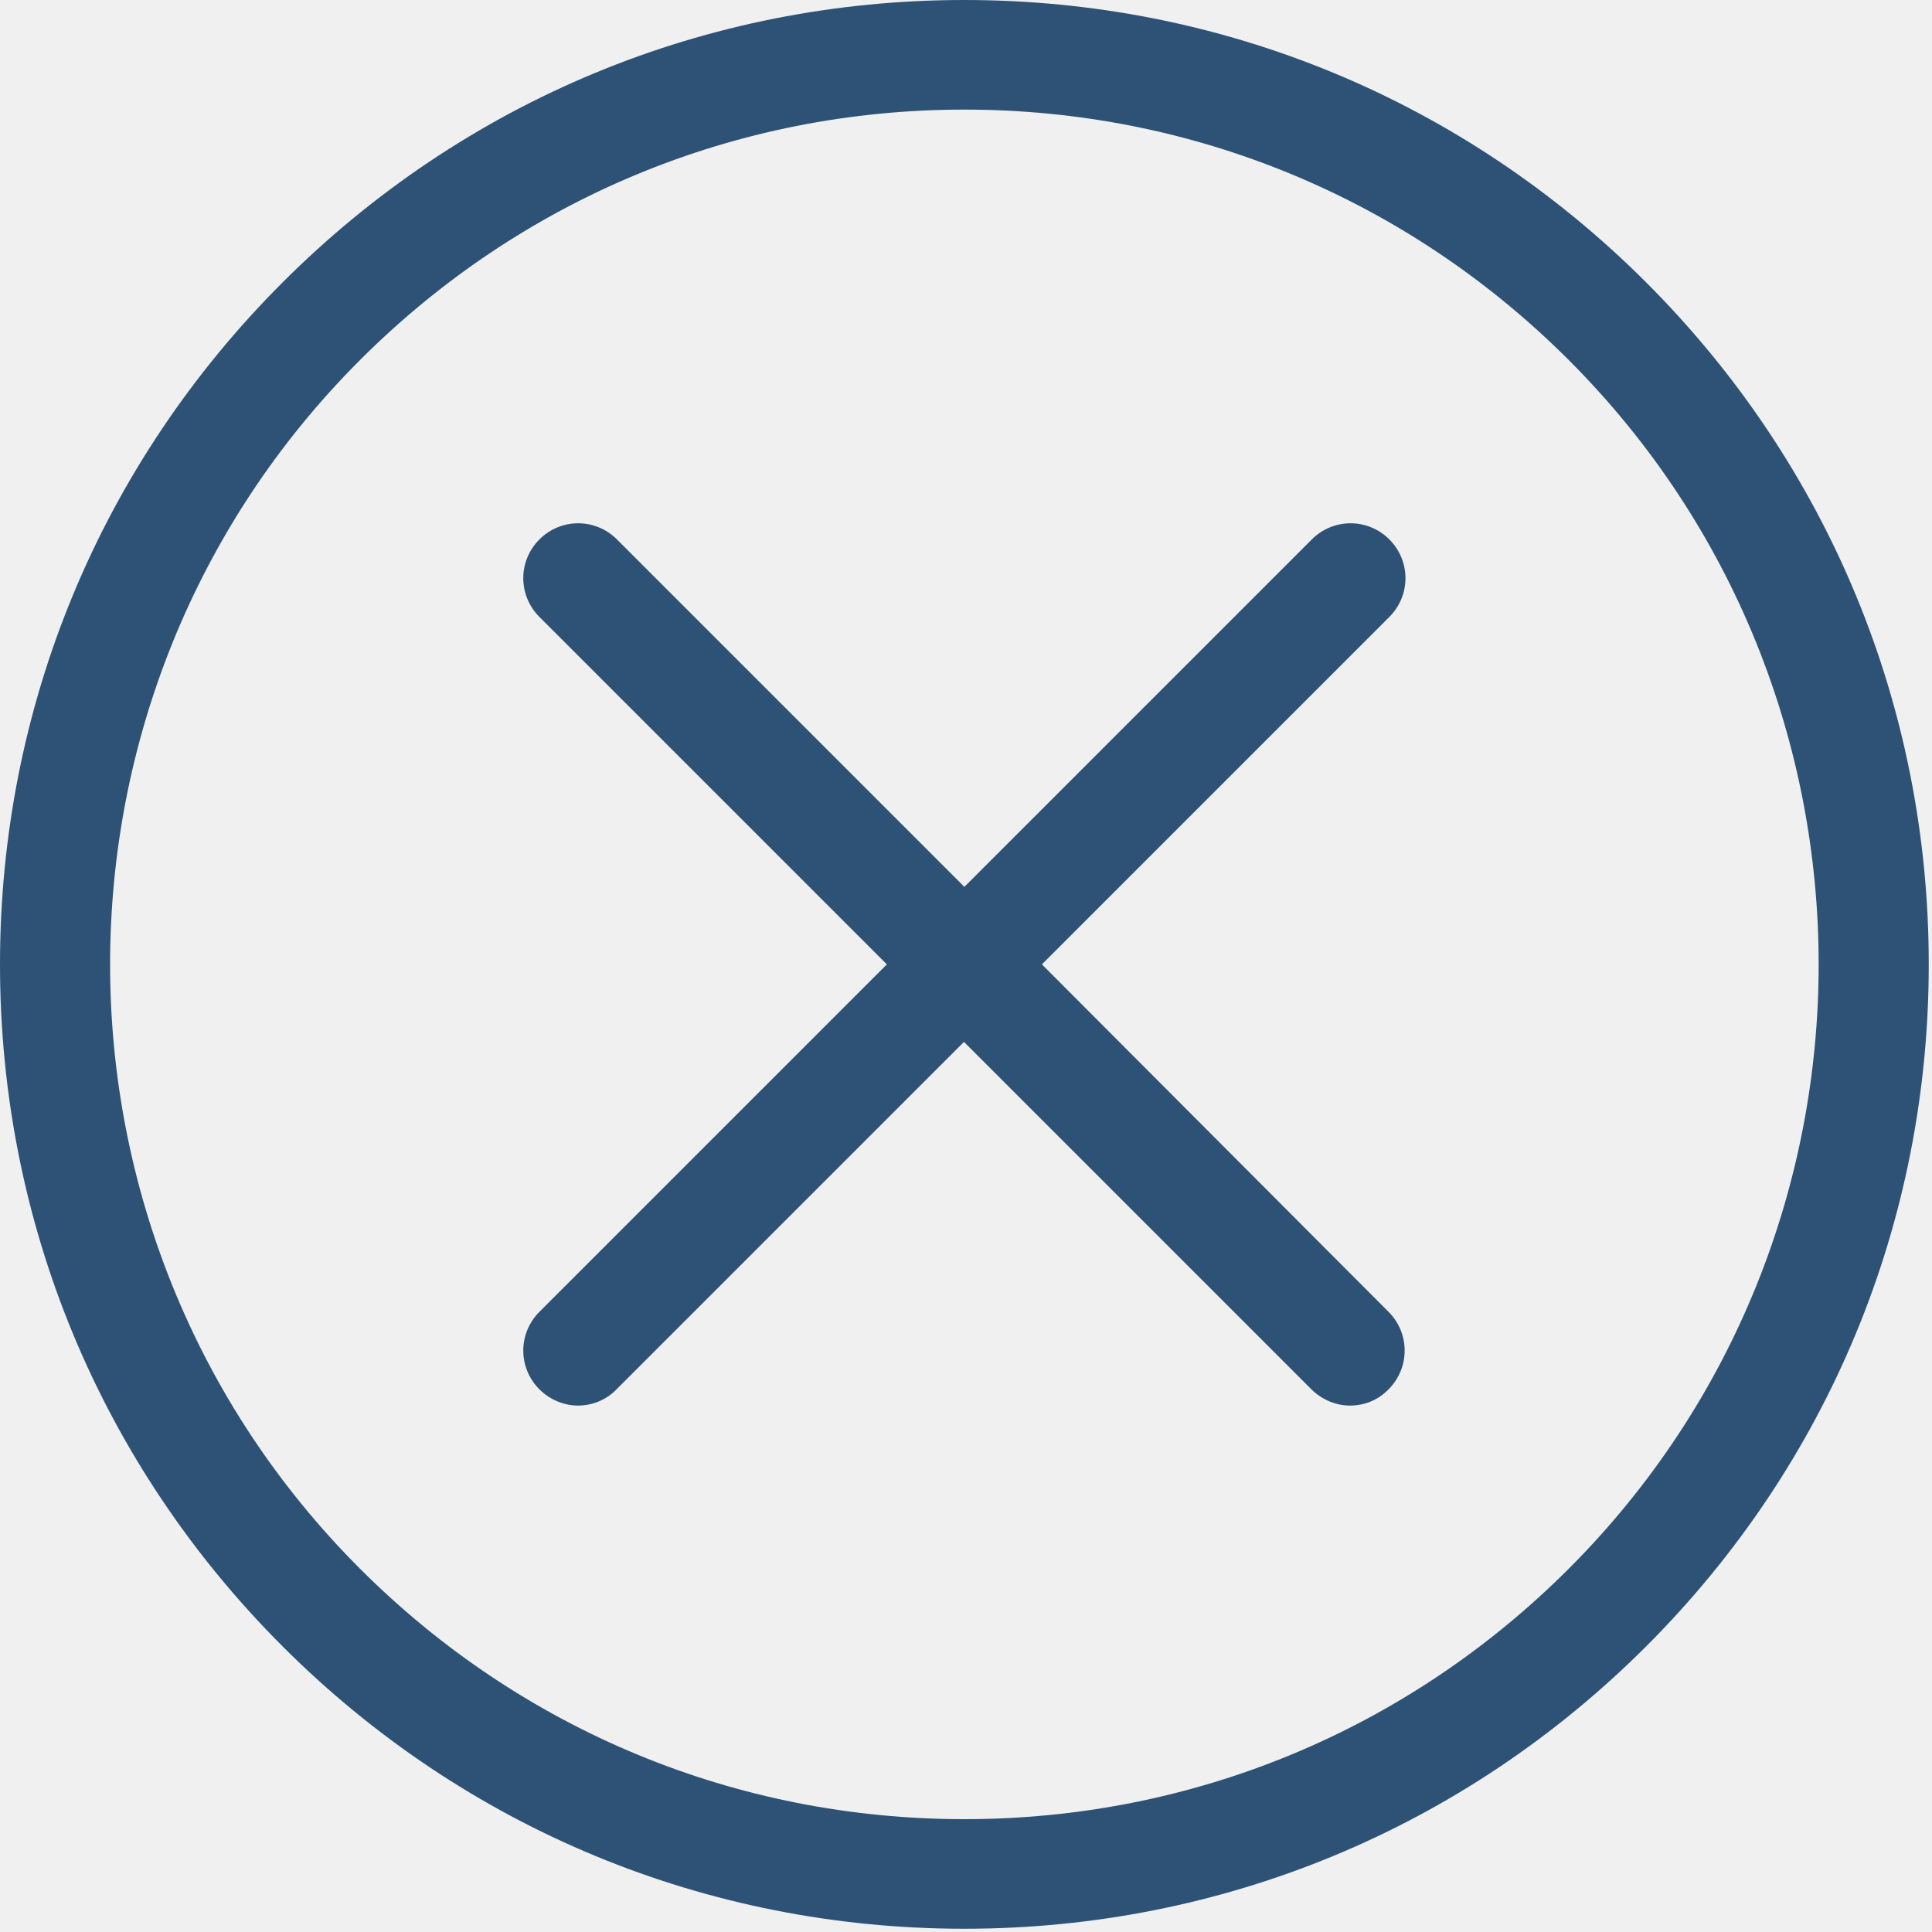
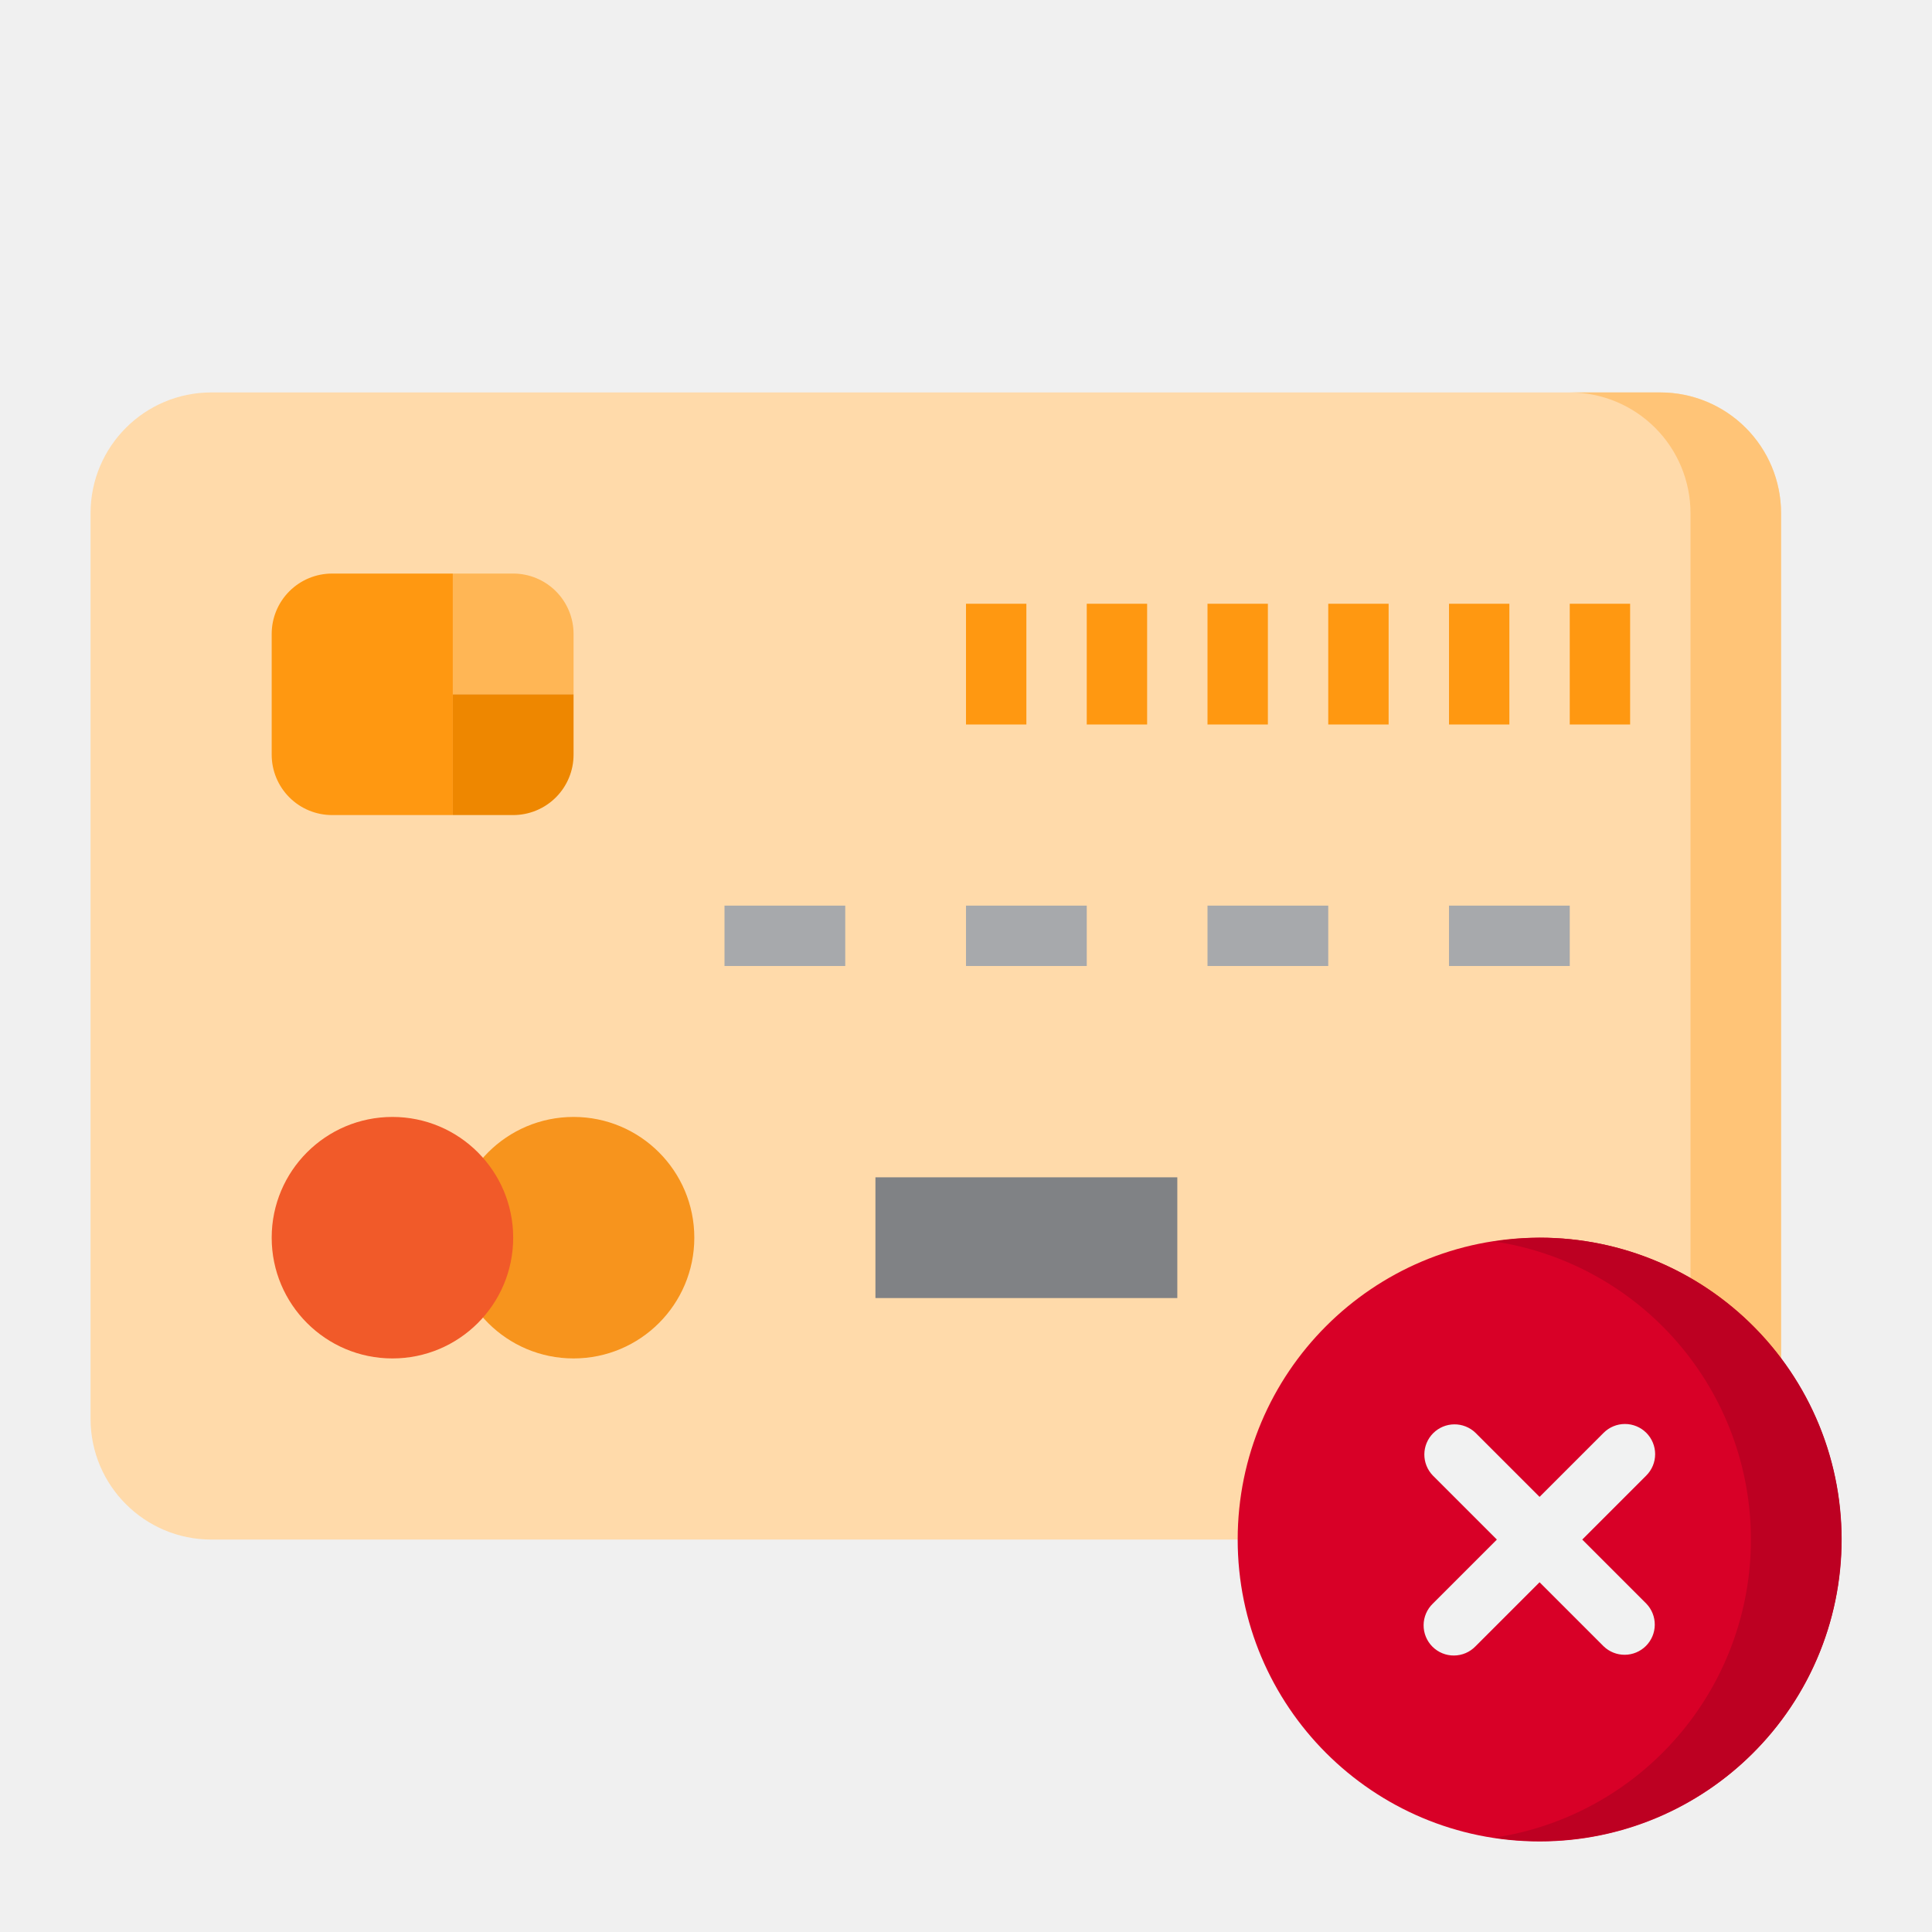
- <svg xmlns="http://www.w3.org/2000/svg" width="476" height="476" viewBox="0 0 476 476" fill="none">
-   <g clip-path="url(#clip0)">
-     <path d="M405.6 69.6C360.7 24.7 301.1 0 237.6 0C174.1 0 114.5 24.7 69.6 69.6C24.7 114.5 0 174.1 0 237.6C0 301.1 24.7 360.7 69.6 405.6C114.5 450.5 174.1 475.2 237.6 475.2C301.1 475.2 360.7 450.5 405.6 405.6C450.5 360.7 475.2 301.1 475.2 237.6C475.2 174.1 450.5 114.5 405.6 69.6ZM386.5 386.5C346.7 426.3 293.8 448.2 237.6 448.2C181.4 448.2 128.5 426.3 88.7 386.5C6.6 304.4 6.6 170.8 88.7 88.7C128.5 48.9 181.4 27 237.6 27C293.8 27 346.7 48.9 386.5 88.7C468.6 170.8 468.6 304.4 386.5 386.5Z" fill="#2D5275" />
-     <path d="M342.3 132.9C337 127.6 328.5 127.6 323.2 132.9L237.6 218.5L152 132.9C146.7 127.6 138.2 127.6 132.9 132.9C127.6 138.2 127.6 146.7 132.9 152L218.5 237.6L132.9 323.2C127.6 328.5 127.6 337 132.9 342.3C135.5 344.9 139 346.3 142.4 346.3C145.8 346.3 149.3 345 151.9 342.3L237.5 256.7L323.1 342.3C325.7 344.9 329.2 346.3 332.6 346.3C336.1 346.3 339.5 345 342.1 342.3C347.4 337 347.4 328.5 342.1 323.2L256.7 237.6L342.3 152C347.6 146.7 347.6 138.2 342.3 132.9Z" fill="#2D5275" />
-   </g>
-   <defs>
-     <clipPath id="clip0">
-       <rect width="475.2" height="475.2" fill="white" />
-     </clipPath>
-   </defs>
+ <svg xmlns="http://www.w3.org/2000/svg" width="512" height="512" viewBox="0 0 512 512" fill="none">
+   <path d="M440 104H56C38.327 104 24 118.327 24 136V376C24 393.673 38.327 408 56 408H440C457.673 408 472 393.673 472 376V136C472 118.327 457.673 104 440 104Z" fill="#FFDAAA" />
+   <path d="M440 104H416C424.487 104 432.626 107.371 438.627 113.373C444.629 119.374 448 127.513 448 136V376C448 384.487 444.629 392.626 438.627 398.627C432.626 404.629 424.487 408 416 408H440C448.487 408 456.626 404.629 462.627 398.627C468.629 392.626 472 384.487 472 376V136C472 127.513 468.629 119.374 462.627 113.373C456.626 107.371 448.487 104 440 104V104Z" fill="#FFC477" />
+   <path d="M152 184V168C152 163.757 150.314 159.687 147.314 156.686C144.313 153.686 140.243 152 136 152H120V184H152Z" fill="#FFB655" />
+   <path d="M120 216V152H88C83.757 152 79.687 153.686 76.686 156.686C73.686 159.687 72 163.757 72 168V200C72 204.243 73.686 208.313 76.686 211.314C79.687 214.314 83.757 216 88 216H120Z" fill="#FF9811" />
+   <path d="M120 216H136C140.243 216 144.313 214.314 147.314 211.314C150.314 208.313 152 204.243 152 200V184H120V216Z" fill="#EE8700" />
+   <path d="M232 312H312V344H232V312Z" fill="#808285" />
+   <path d="M152 360C169.673 360 184 345.673 184 328C184 310.327 169.673 296 152 296C134.327 296 120 310.327 120 328C120 345.673 134.327 360 152 360Z" fill="#F7941D" />
+   <path d="M408 488C452.183 488 488 452.183 488 408C488 363.817 452.183 328 408 328C363.817 328 328 363.817 328 408C328 452.183 363.817 488 408 488Z" fill="#D80027" />
+   <path d="M408 328C403.981 328.032 399.969 328.367 396 329C414.917 331.844 432.185 341.382 444.665 355.879C457.146 370.376 464.01 388.871 464.01 408C464.01 427.129 457.146 445.624 444.665 460.121C432.185 474.618 414.917 484.156 396 487C406.889 488.666 418.004 488.065 428.65 485.233C439.295 482.401 449.24 477.4 457.862 470.544C466.484 463.688 473.596 455.124 478.752 445.39C483.909 435.656 486.999 424.962 487.828 413.978C488.657 402.993 487.207 391.956 483.57 381.559C479.933 371.161 474.186 361.627 466.691 353.554C459.196 345.482 450.114 339.045 440.015 334.648C429.915 330.25 419.015 327.987 408 328V328Z" fill="#BD0022" />
+   <path d="M104 360C121.673 360 136 345.673 136 328C136 310.327 121.673 296 104 296C86.327 296 72 310.327 72 328C72 345.673 86.327 360 104 360Z" fill="#F15A29" />
+   <path d="M288 160H304V192H288V160Z" fill="#FF9811" />
+   <path d="M320 160H336V192H320V160Z" fill="#FF9811" />
+   <path d="M352 160H368V192H352V160Z" fill="#FF9811" />
+   <path d="M192 240H224V256H192V240Z" fill="#A7A9AC" />
+   <path d="M256 240H288V256H256V240Z" fill="#A7A9AC" />
+   <path d="M320 240H352V256H320V240Z" fill="#A7A9AC" />
+   <path d="M384 240H416V256H384V240Z" fill="#A7A9AC" />
+   <path d="M436.288 379.712C434.788 378.213 432.753 377.37 430.632 377.37C428.511 377.37 426.476 378.213 424.976 379.712L408 396.688L391.024 379.712C389.515 378.255 387.494 377.449 385.397 377.467C383.299 377.485 381.293 378.327 379.809 379.81C378.326 381.293 377.485 383.3 377.466 385.397C377.448 387.495 378.255 389.516 379.712 391.024L396.688 408L379.712 424.976C378.948 425.714 378.338 426.597 377.919 427.573C377.5 428.549 377.279 429.599 377.27 430.661C377.261 431.723 377.463 432.777 377.865 433.76C378.268 434.743 378.862 435.636 379.613 436.388C380.364 437.139 381.257 437.733 382.24 438.135C383.223 438.537 384.277 438.74 385.339 438.73C386.401 438.721 387.451 438.5 388.427 438.081C389.403 437.662 390.286 437.052 391.024 436.288L408 419.312L424.976 436.288C426.485 437.746 428.505 438.552 430.603 438.534C432.701 438.516 434.707 437.674 436.19 436.191C437.674 434.708 438.515 432.701 438.533 430.604C438.551 428.506 437.745 426.485 436.288 424.976L419.312 408L436.288 391.024C437.788 389.524 438.63 387.49 438.63 385.368C438.63 383.247 437.788 381.213 436.288 379.712V379.712Z" fill="#F1F2F2" />
+   <path d="M384 160H400V192H384V160Z" fill="#FF9811" />
+   <path d="M416 160H432V192H416V160Z" fill="#FF9811" />
+   <path d="M256 160H272V192H256V160Z" fill="#FF9811" />
</svg>
